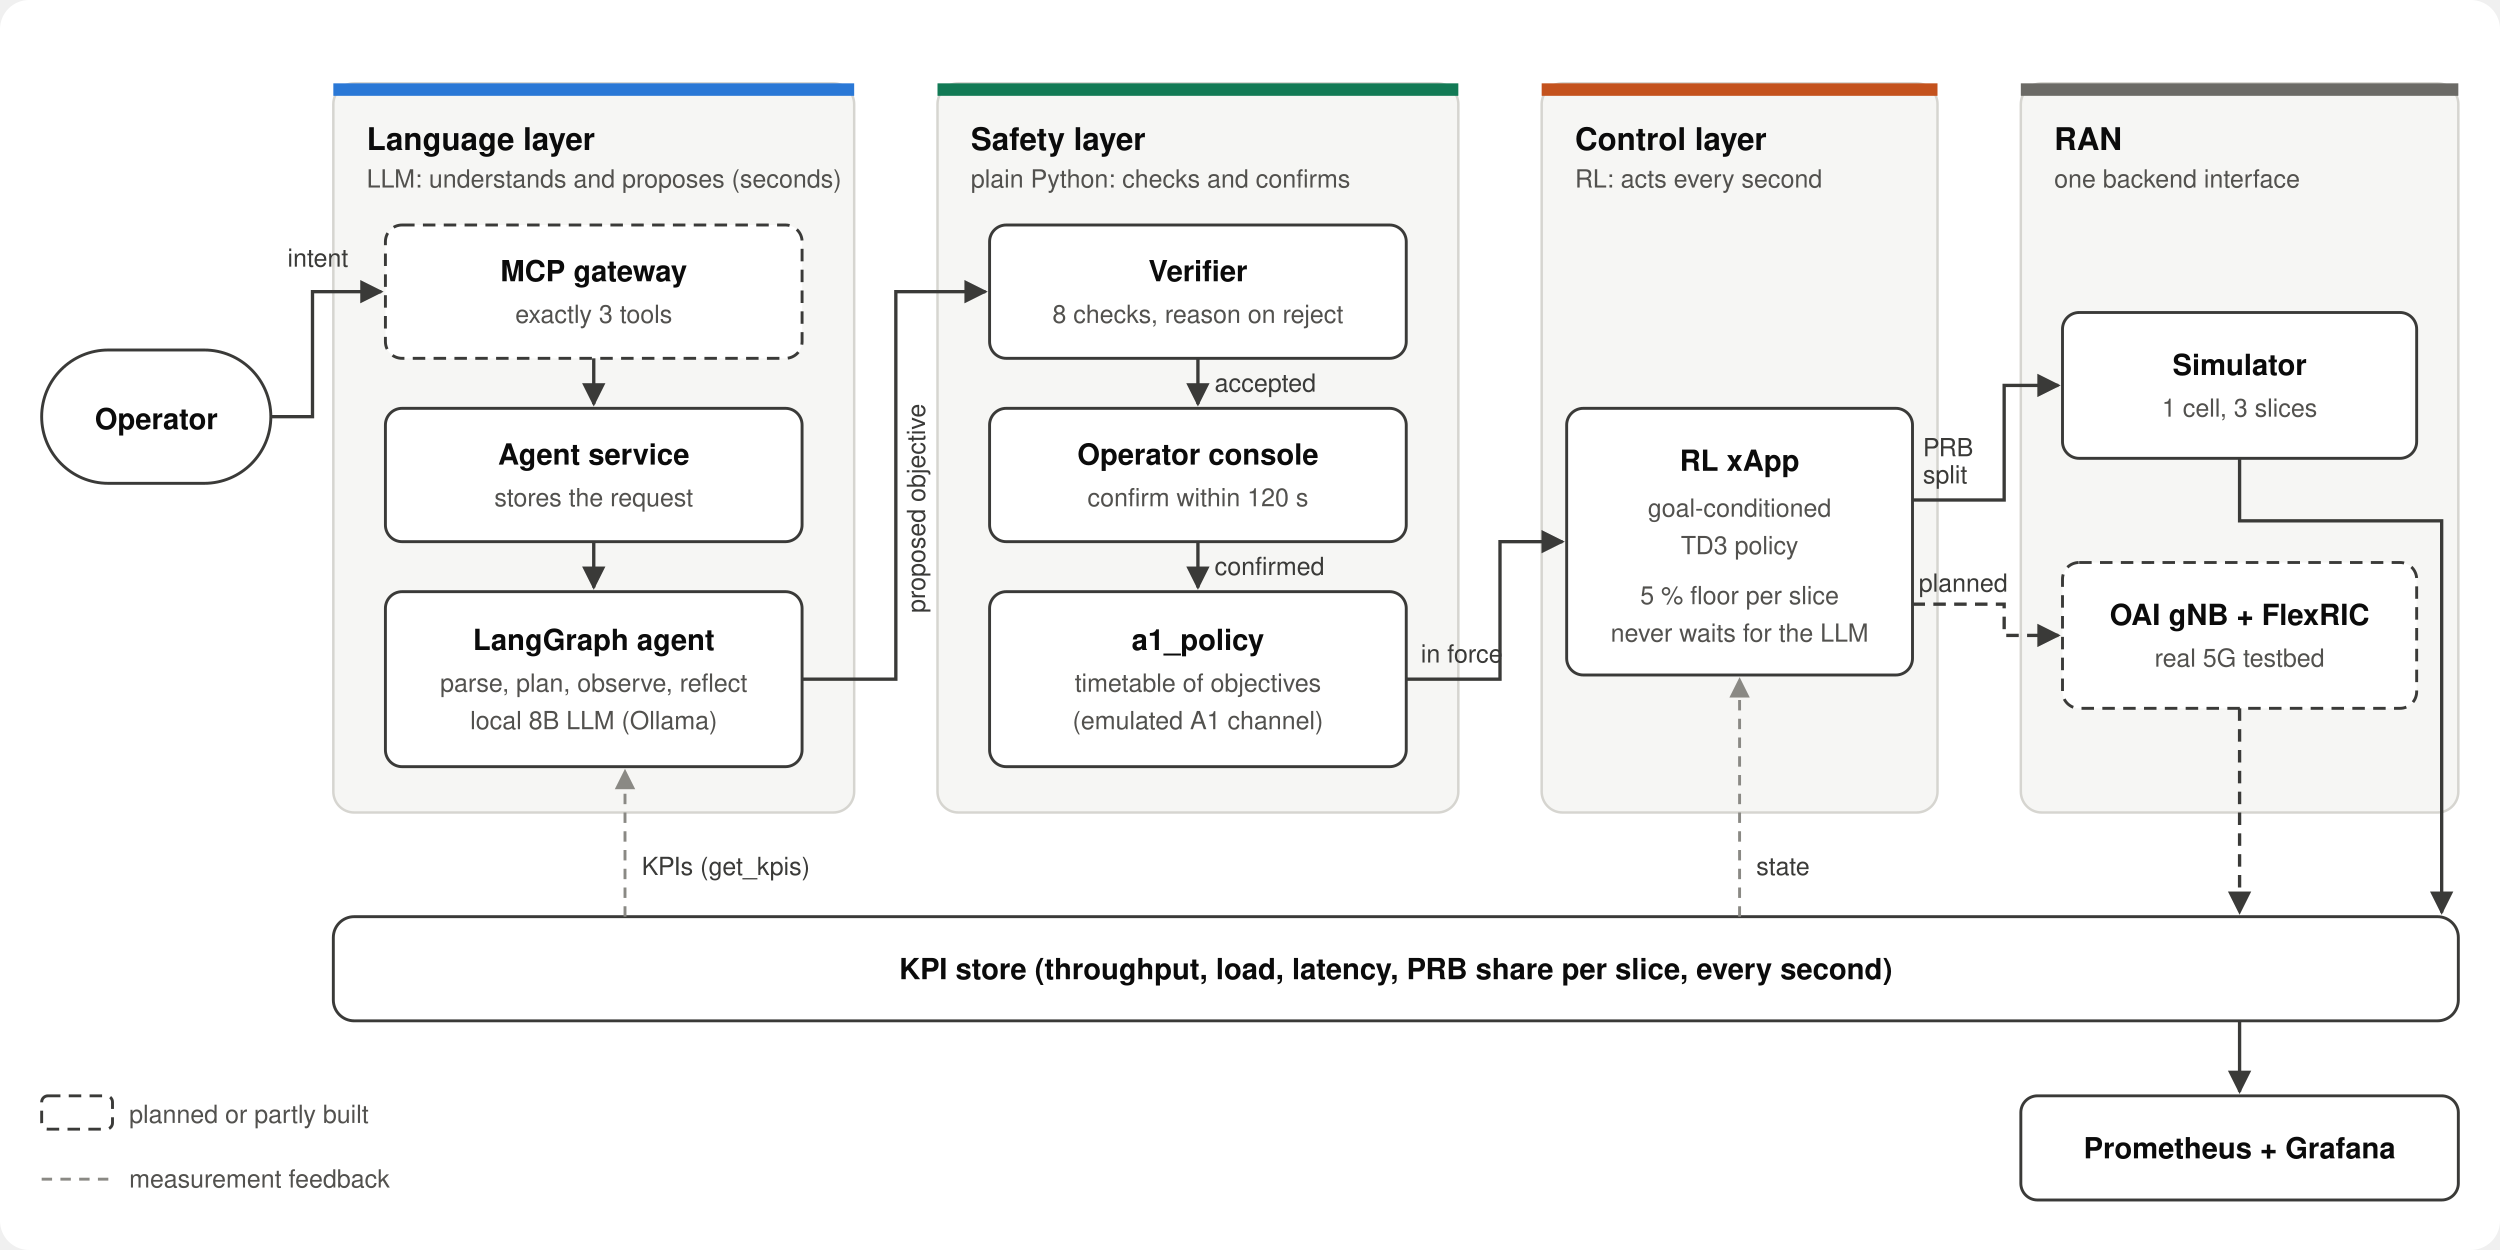
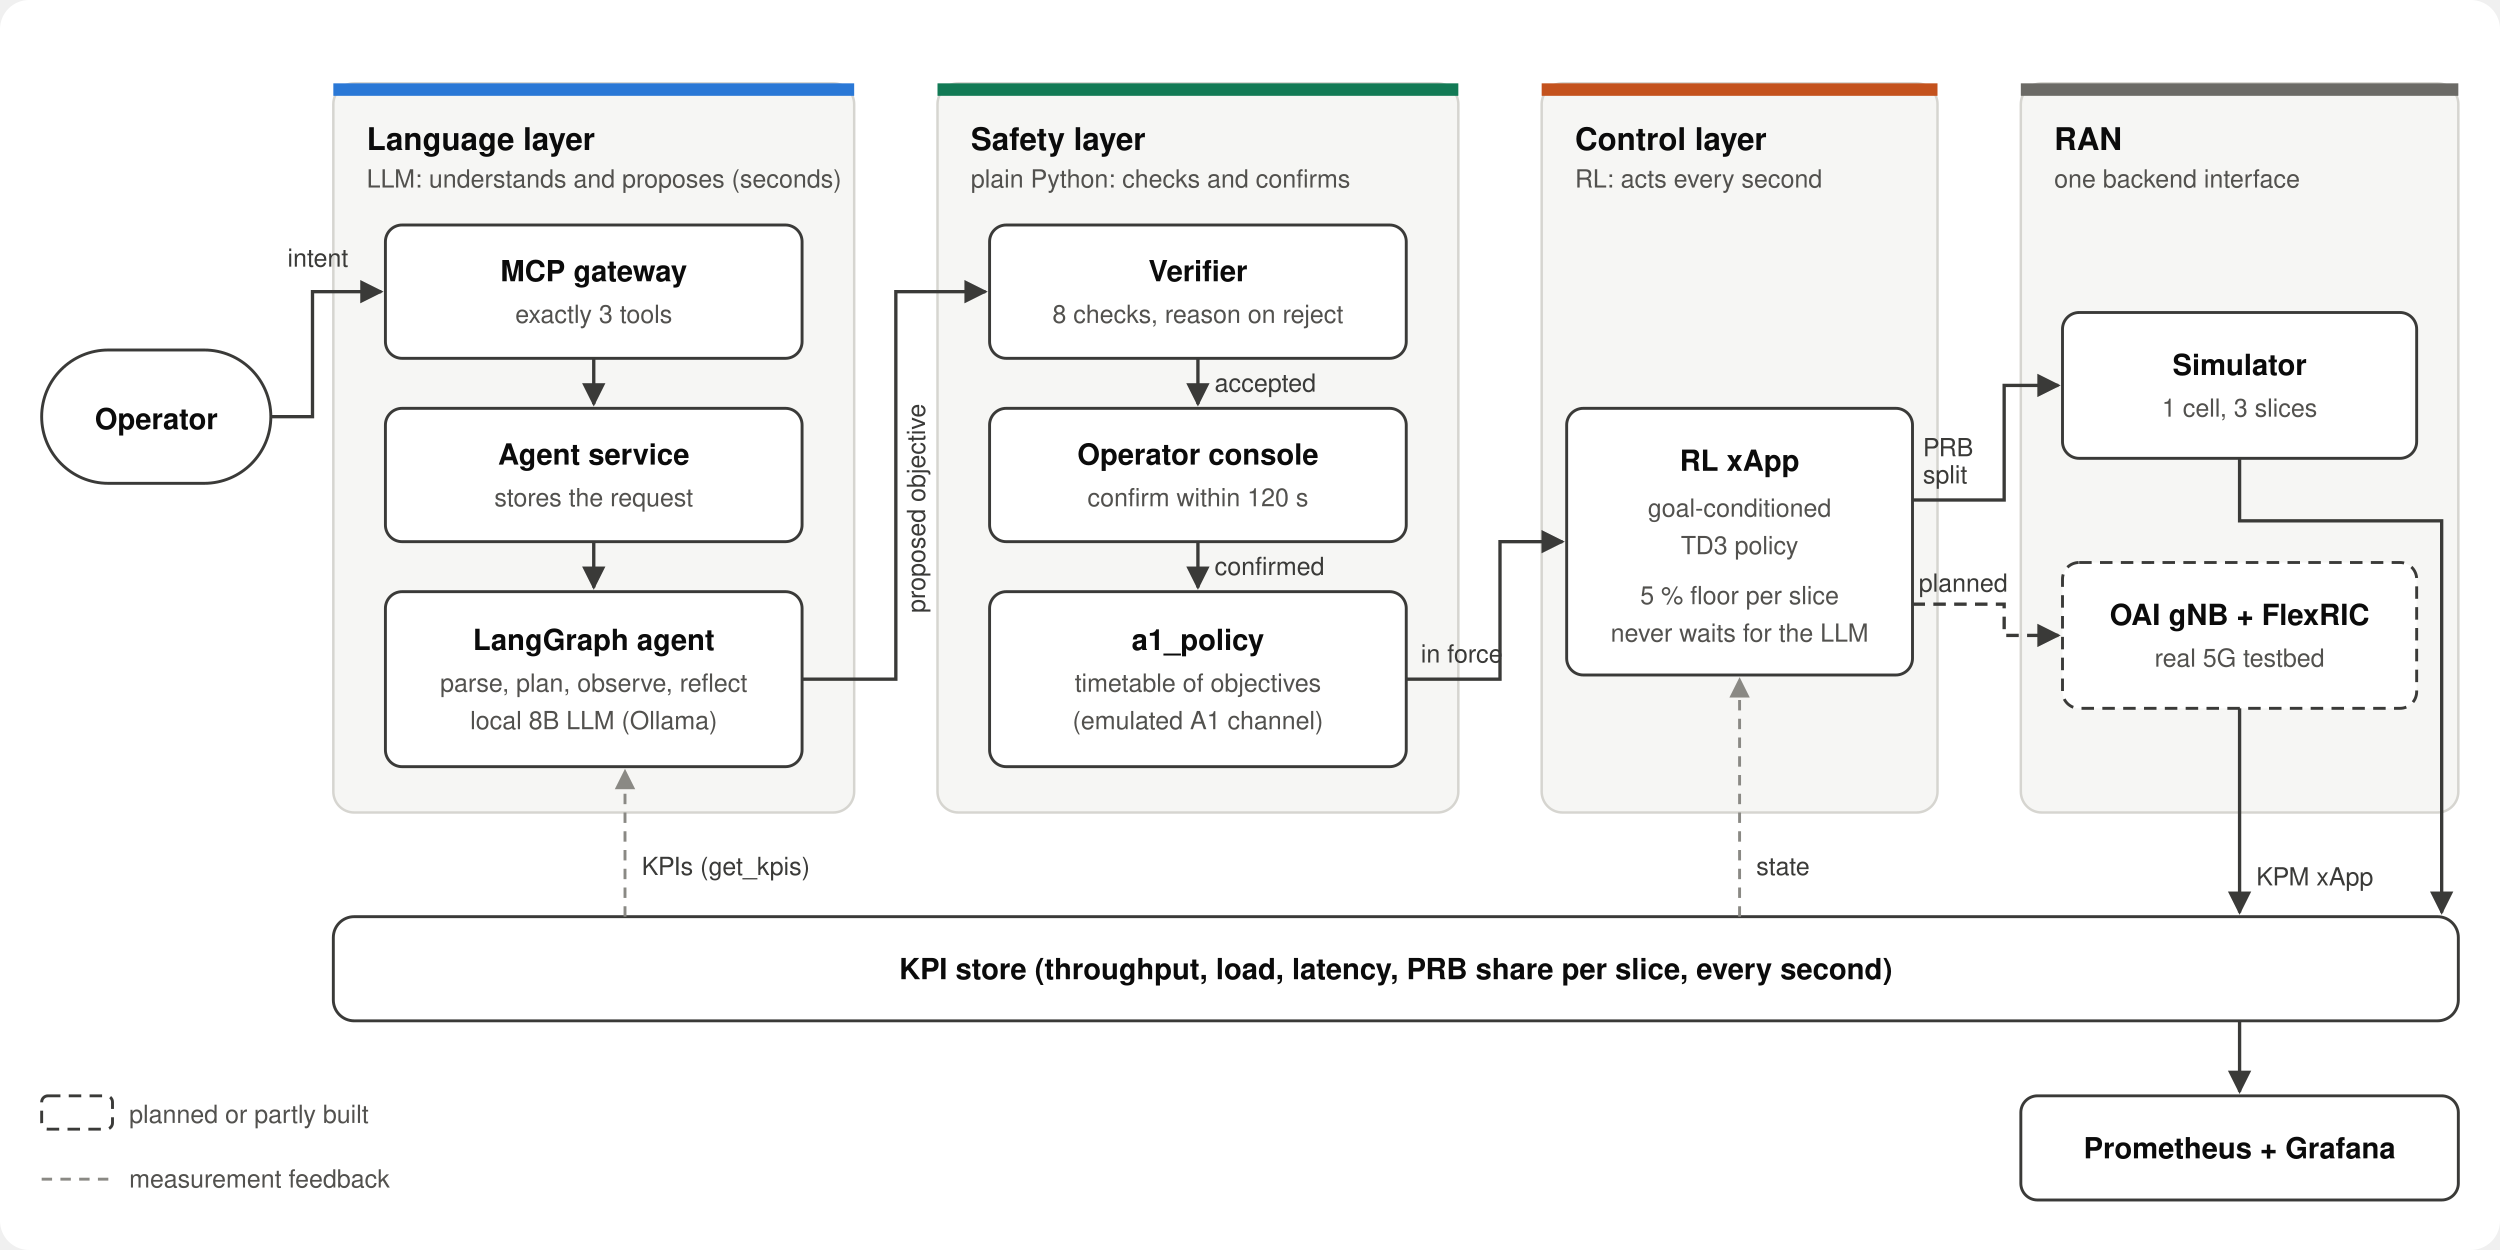
<svg xmlns="http://www.w3.org/2000/svg" viewBox="0 0 1200 600" width="1200" height="600" font-family="Helvetica, Arial, sans-serif">
  <defs>
    <marker id="a" viewBox="0 0 10 10" refX="9" refY="5" markerWidth="7" markerHeight="7" orient="auto-start-reverse">
      <path d="M0,0 L10,5 L0,10 z" fill="#3a3a38" />
    </marker>
    <marker id="ag" viewBox="0 0 10 10" refX="9" refY="5" markerWidth="7" markerHeight="7" orient="auto-start-reverse">
      <path d="M0,0 L10,5 L0,10 z" fill="#8a8984" />
    </marker>
    <style>
      .panel { fill: #f6f6f4; stroke: #d6d5d0; stroke-width: 1.2; }
      .box { fill: #ffffff; stroke: #3a3a38; stroke-width: 1.4; }
      .planned { stroke-dasharray: 6 4; }
      .title { font-size: 15px; font-weight: 700; fill: #0b0b0b; }
      .sub { font-size: 12px; fill: #52514e; }
      .name { font-size: 14px; font-weight: 700; fill: #0b0b0b; }
      .note { font-size: 12px; fill: #52514e; }
      .edge { stroke: #3a3a38; stroke-width: 1.6; fill: none; }
      .feedback { stroke: #8a8984; stroke-width: 1.4; fill: none; stroke-dasharray: 5 4; }
      .label { font-size: 12px; fill: #3a3a38; }
    </style>
  </defs>
  <rect x="0" y="0" width="1200" height="600" rx="14" fill="#ffffff" />
  <rect x="20" y="168" width="110" height="64" rx="32" class="box" />
  <text x="75" y="206" text-anchor="middle" class="name">Operator</text>
  <rect x="160" y="40" width="250" height="350" rx="10" class="panel" />
  <rect x="160" y="40" width="250" height="6" fill="#2a78d6" />
  <text x="176" y="72" class="title">Language layer</text>
  <text x="176" y="90" class="sub">LLM: understands and proposes (seconds)</text>
-   <rect x="185" y="108" width="200" height="64" rx="8" class="box planned" />
+   <rect x="185" y="108" width="200" height="64" rx="8" class="box" />
  <text x="285" y="135" text-anchor="middle" class="name">MCP gateway</text>
  <text x="285" y="155" text-anchor="middle" class="note">exactly 3 tools</text>
  <rect x="185" y="196" width="200" height="64" rx="8" class="box" />
  <text x="285" y="223" text-anchor="middle" class="name">Agent service</text>
  <text x="285" y="243" text-anchor="middle" class="note">stores the request</text>
  <rect x="185" y="284" width="200" height="84" rx="8" class="box" stroke="#2a78d6" />
  <text x="285" y="312" text-anchor="middle" class="name">LangGraph agent</text>
  <text x="285" y="332" text-anchor="middle" class="note">parse, plan, observe, reflect</text>
  <text x="285" y="350" text-anchor="middle" class="note">local 8B LLM (Ollama)</text>
  <rect x="450" y="40" width="250" height="350" rx="10" class="panel" />
  <rect x="450" y="40" width="250" height="6" fill="#127a55" />
  <text x="466" y="72" class="title">Safety layer</text>
  <text x="466" y="90" class="sub">plain Python: checks and confirms</text>
  <rect x="475" y="108" width="200" height="64" rx="8" class="box" stroke="#127a55" />
  <text x="575" y="135" text-anchor="middle" class="name">Verifier</text>
  <text x="575" y="155" text-anchor="middle" class="note">8 checks, reason on reject</text>
  <rect x="475" y="196" width="200" height="64" rx="8" class="box" />
  <text x="575" y="223" text-anchor="middle" class="name">Operator console</text>
  <text x="575" y="243" text-anchor="middle" class="note">confirm within 120 s</text>
  <rect x="475" y="284" width="200" height="84" rx="8" class="box" />
  <text x="575" y="312" text-anchor="middle" class="name">a1_policy</text>
  <text x="575" y="332" text-anchor="middle" class="note">timetable of objectives</text>
  <text x="575" y="350" text-anchor="middle" class="note">(emulated A1 channel)</text>
  <rect x="740" y="40" width="190" height="350" rx="10" class="panel" />
  <rect x="740" y="40" width="190" height="6" fill="#c4521d" />
  <text x="756" y="72" class="title">Control layer</text>
  <text x="756" y="90" class="sub">RL: acts every second</text>
  <rect x="752" y="196" width="166" height="128" rx="8" class="box" stroke="#c4521d" />
  <text x="835" y="226" text-anchor="middle" class="name">RL xApp</text>
  <text x="835" y="248" text-anchor="middle" class="note">goal-conditioned</text>
  <text x="835" y="266" text-anchor="middle" class="note">TD3 policy</text>
  <text x="835" y="290" text-anchor="middle" class="note">5 % floor per slice</text>
  <text x="835" y="308" text-anchor="middle" class="note">never waits for the LLM</text>
  <rect x="970" y="40" width="210" height="350" rx="10" class="panel" />
  <rect x="970" y="40" width="210" height="6" fill="#6b6a66" />
  <text x="986" y="72" class="title">RAN</text>
  <text x="986" y="90" class="sub">one backend interface</text>
  <rect x="990" y="150" width="170" height="70" rx="8" class="box" />
  <text x="1075" y="180" text-anchor="middle" class="name">Simulator</text>
  <text x="1075" y="200" text-anchor="middle" class="note">1 cell, 3 slices</text>
  <rect x="990" y="270" width="170" height="70" rx="8" class="box planned" />
  <text x="1075" y="300" text-anchor="middle" class="name">OAI gNB + FlexRIC</text>
  <text x="1075" y="320" text-anchor="middle" class="note">real 5G testbed</text>
  <rect x="160" y="440" width="1020" height="50" rx="10" class="box" />
  <text x="670" y="470" text-anchor="middle" class="name">KPI store (throughput, load, latency, PRB share per slice, every second)</text>
  <rect x="970" y="526" width="210" height="50" rx="8" class="box" />
  <text x="1075" y="556" text-anchor="middle" class="name">Prometheus + Grafana</text>
  <path d="M130,200 H150 V140 H183" class="edge" marker-end="url(#a)" />
  <text x="138" y="128" class="label">intent</text>
  <path d="M285,172 V194" class="edge" marker-end="url(#a)" />
  <path d="M285,260 V282" class="edge" marker-end="url(#a)" />
  <path d="M385,326 H430 V140 H473" class="edge" marker-end="url(#a)" />
  <text x="444" y="244" class="label" transform="rotate(-90 444 244)" text-anchor="middle">proposed objective</text>
  <path d="M575,172 V194" class="edge" marker-end="url(#a)" />
  <text x="583" y="188" class="label">accepted</text>
  <path d="M575,260 V282" class="edge" marker-end="url(#a)" />
  <text x="583" y="276" class="label">confirmed</text>
  <path d="M675,326 H720 V260 H750" class="edge" marker-end="url(#a)" />
  <text x="682" y="318" class="label">in force</text>
  <path d="M918,240 H962 V185 H988" class="edge" marker-end="url(#a)" />
  <text x="923" y="219" class="label">PRB</text>
  <text x="923" y="232" class="label">split</text>
  <path d="M918,290 H962 V305 H988" class="edge planned" marker-end="url(#a)" />
  <text x="921" y="284" class="label" font-size="11">planned</text>
  <path d="M1075,220 V250 H1172 V438" class="edge" marker-end="url(#a)" />
-   <path d="M1075,340 V438" class="edge planned" marker-end="url(#a)" />
+   <path d="M1075,340 V438" class="edge" marker-end="url(#a)" />
+   <text x="1083" y="425" class="label">KPM xApp</text>
  <path d="M835,440 V326" class="feedback" marker-end="url(#ag)" />
  <text x="843" y="420" class="label">state</text>
  <path d="M300,440 V370" class="feedback" marker-end="url(#ag)" />
  <text x="308" y="420" class="label">KPIs (get_kpis)</text>
  <path d="M1075,490 V524" class="edge" marker-end="url(#a)" />
  <rect x="20" y="526" width="34" height="16" rx="3" class="box planned" />
  <text x="62" y="539" class="note">planned or partly built</text>
  <path d="M20,566 H54" class="feedback" />
  <text x="62" y="570" class="note">measurement feedback</text>
</svg>
